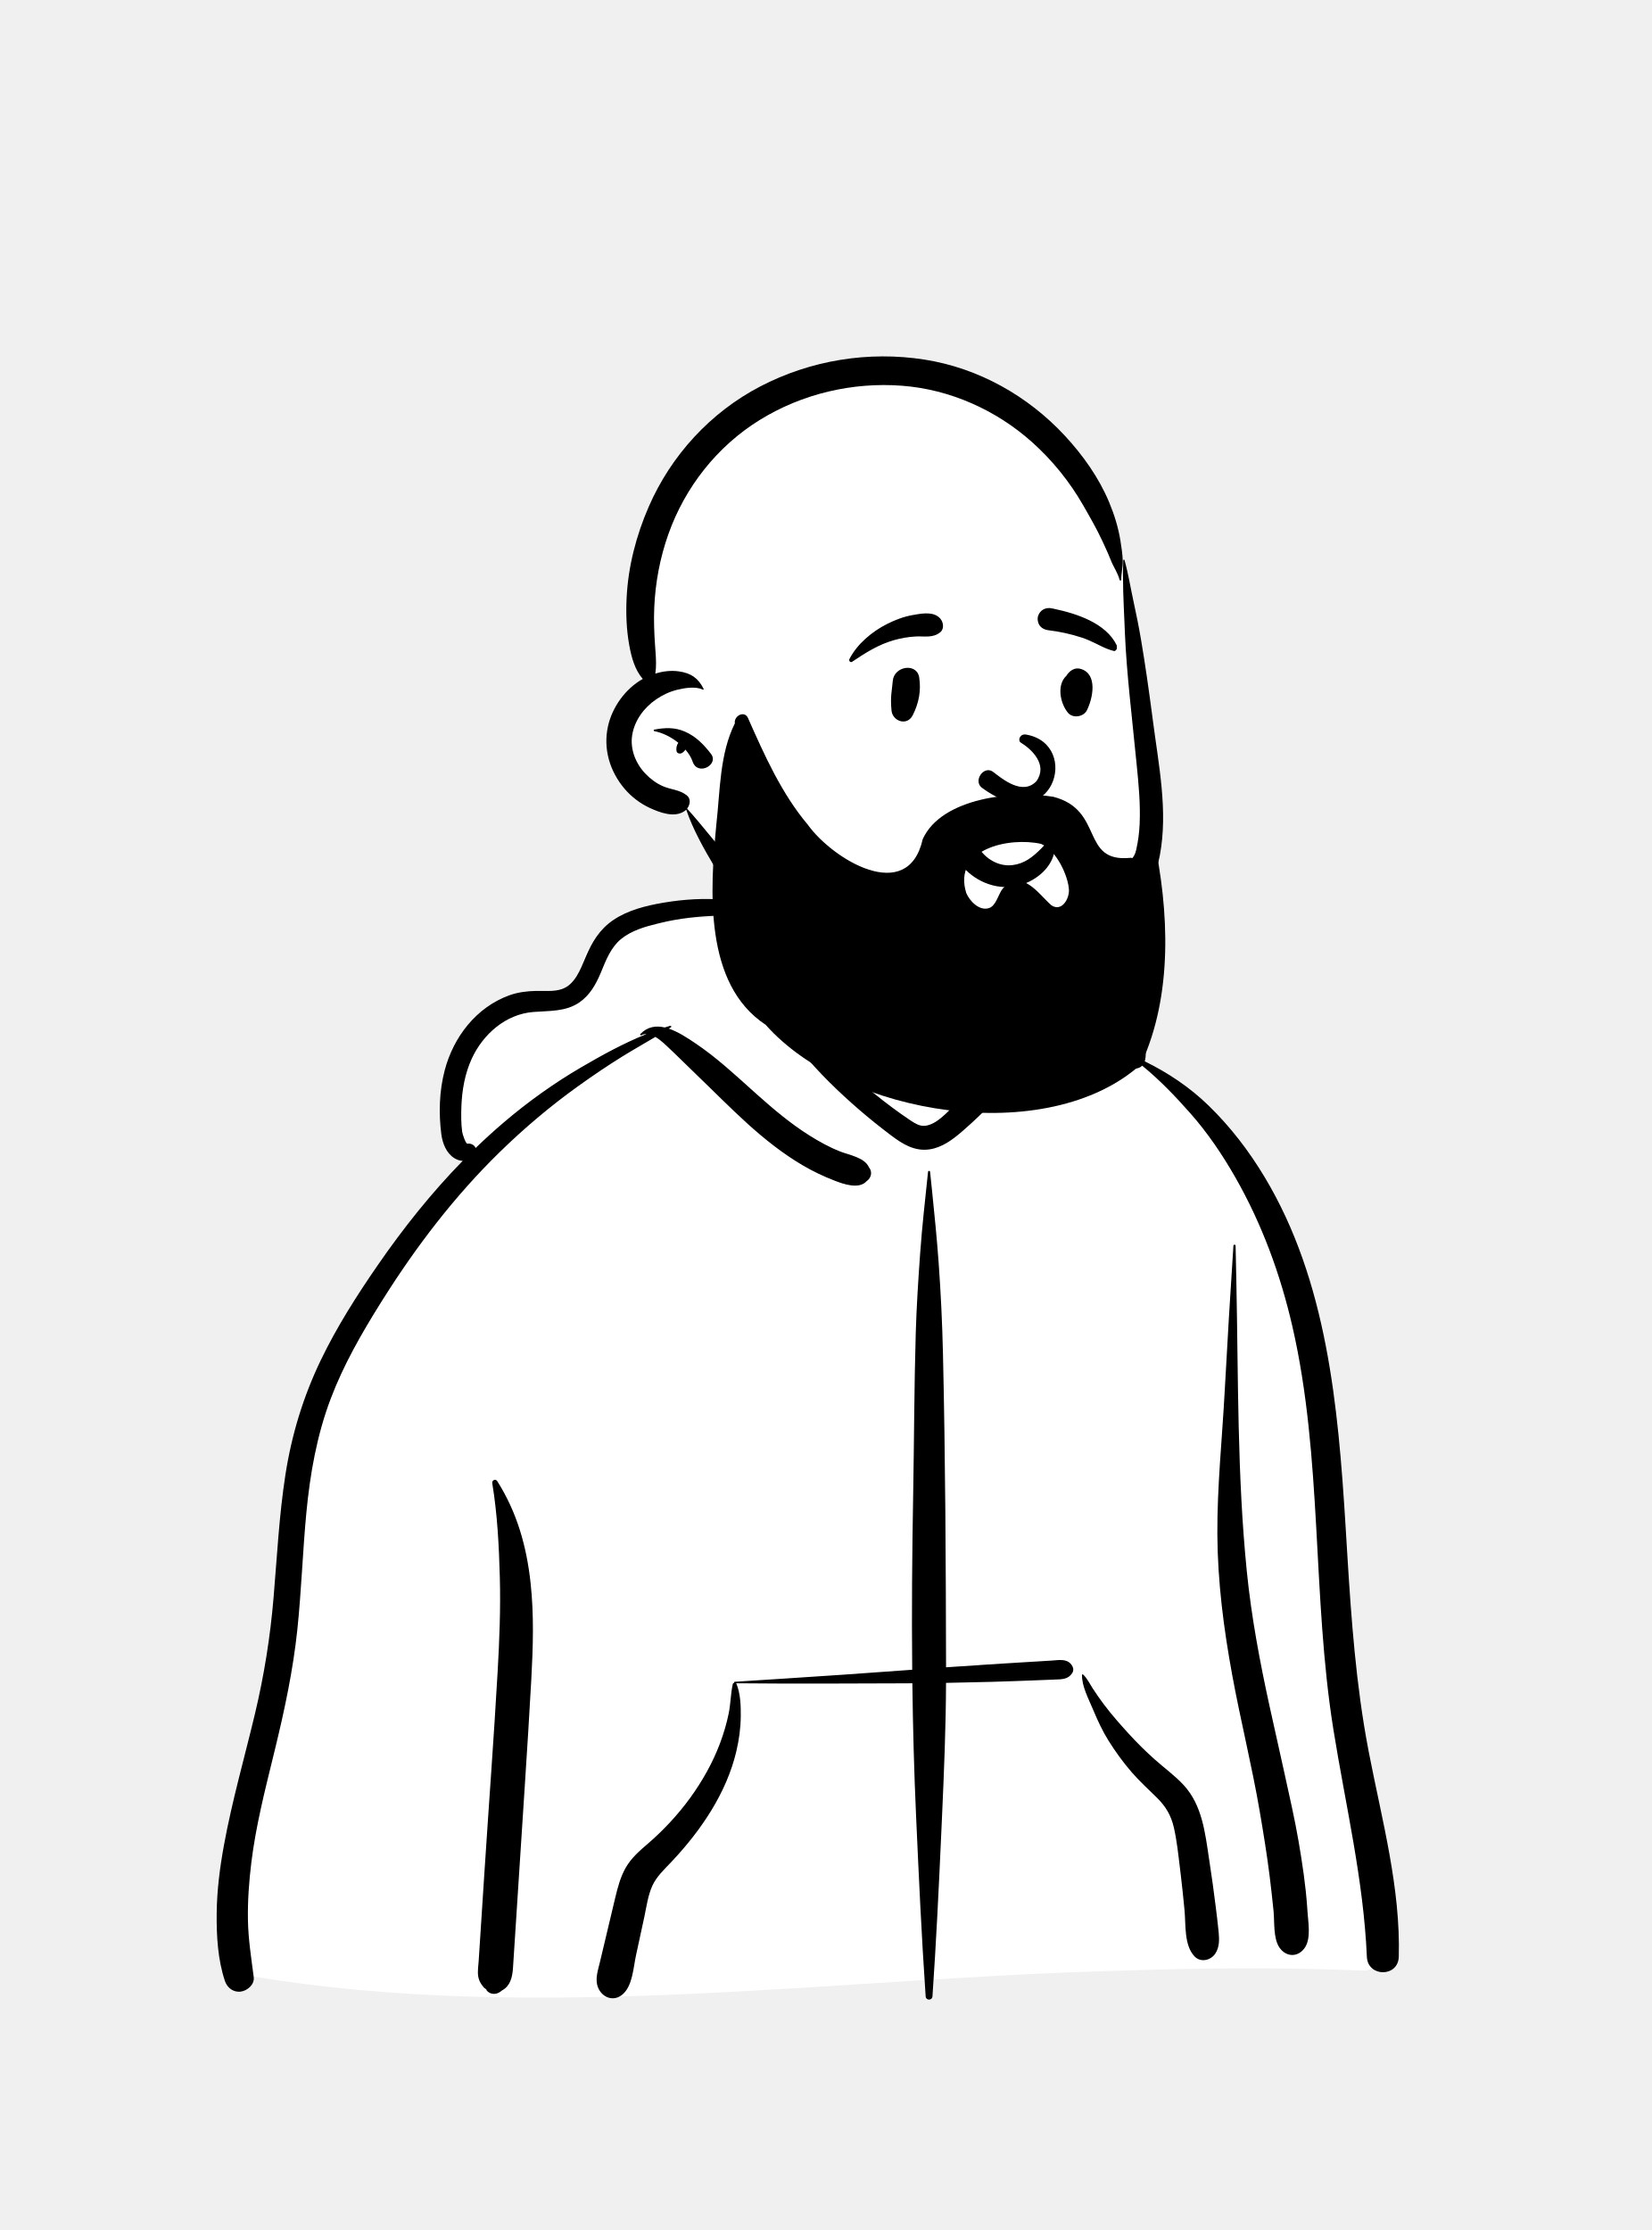
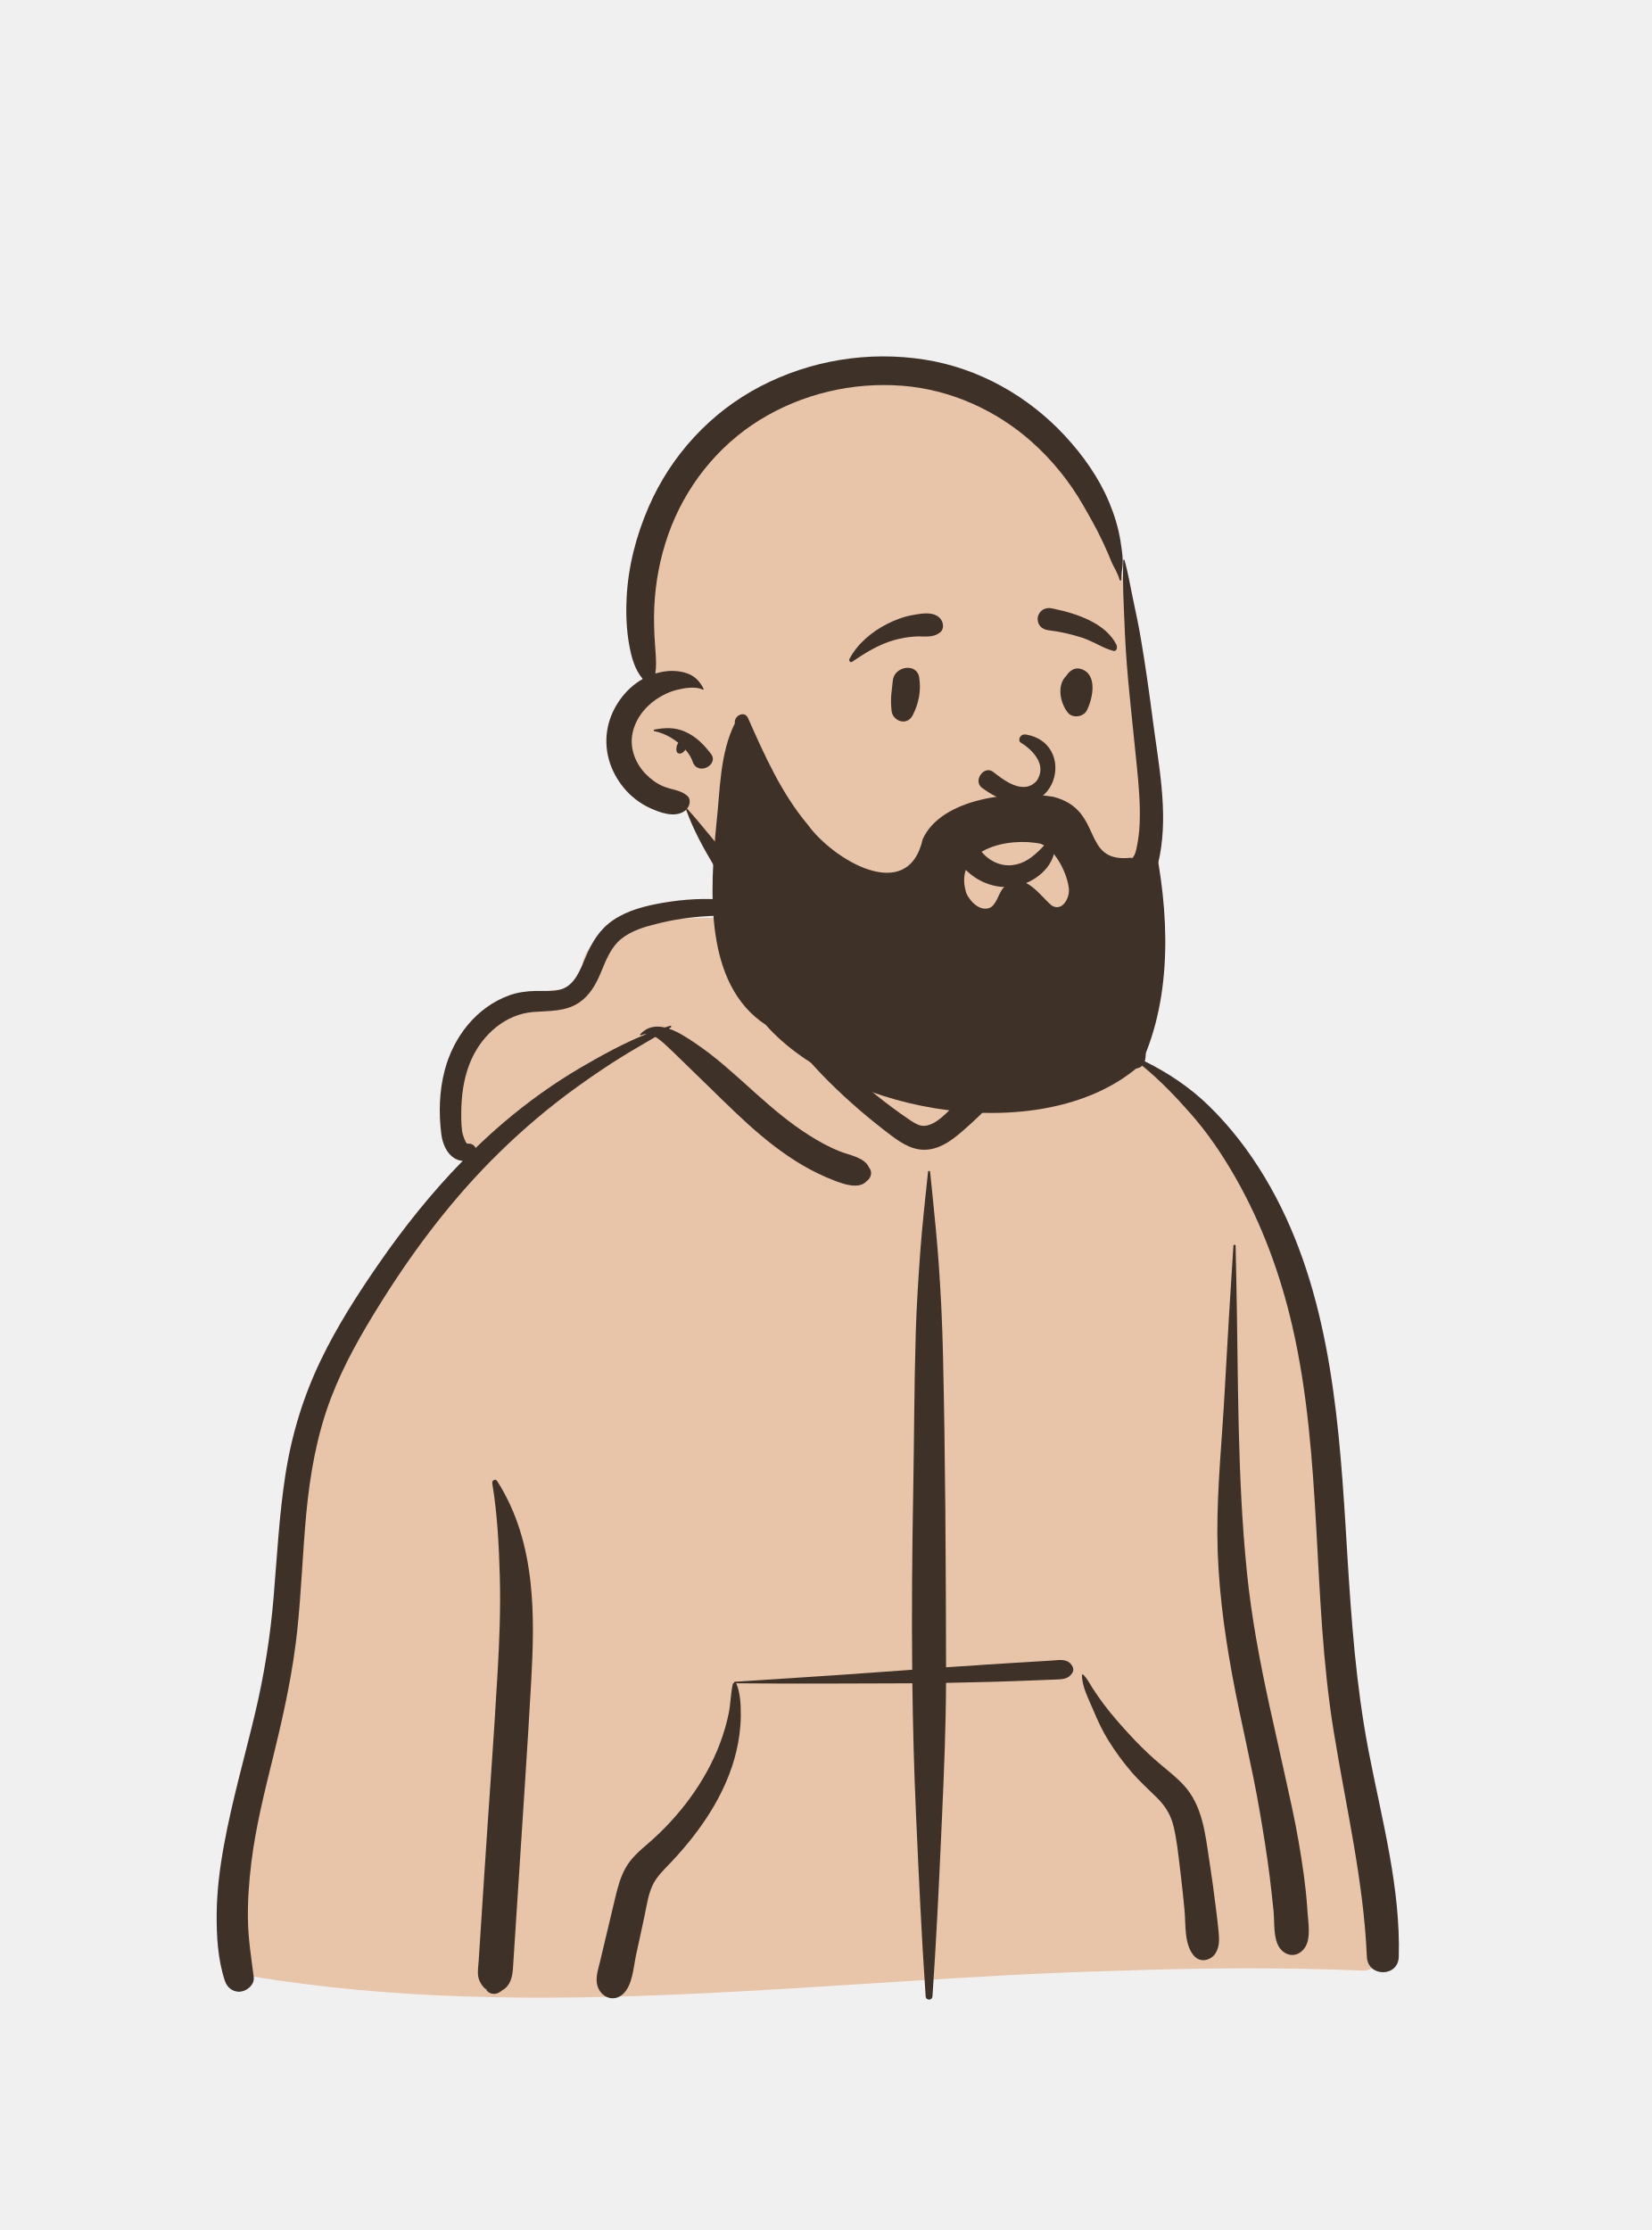
<svg xmlns="http://www.w3.org/2000/svg" width="240px" height="324px" viewBox="0 0 240 324" version="1.1">
  <g id="Introduction" stroke="none" stroke-width="1" fill="none" fill-rule="evenodd">
    <g id="variations" transform="translate(-1806, -434)">
      <g id="images" transform="translate(126, 110)">
        <g id="a-person/bust" transform="translate(1680, 324)">
          <g id="body/Hoodie" transform="translate(31.05634, 135.0528)" fill-rule="evenodd">
-             <path d="M167.059,151.26 C171.142,151.063 169.5,143.919 169.207,141.295 C165.975,131.711 166.735,121.255 165.463,111.21 C164.671,101.833 163.653,92.485 162.797,83.115 C161.116,64.095 149.043,25.375 135.265,19.147 C133.529,11.529 126.361,4.418 117.291,4.418 C111.105,-2.908 103.66,-8.063 94.11,-7.022 C90.163,-6.842 86.336,-2.655 82.554,-1.847 C80.437,-1.554 61.647,-2.306 57.883,-0.07 C55.261,1.277 52.894,3.765 53.665,6.934 C54.895,10.772 51.073,6.619 43.099,10.716 C26.839,20.485 36.555,33.554 36.986,33.959 C26.839,48.082 17.97,59.54 13.867,76.803 C11.207,89.619 11.507,102.849 9.278,115.731 C8.492,120.197 7.285,124.511 5.979,128.849 C4.563,134.526 3.875,148.674 3.095,148.8 C1.674,149.154 3.916,152.073 5.422,152.075 C47.174,159.003 89.583,152.362 131.559,151.277 C143.388,150.866 155.231,150.771 167.059,151.26 Z" id="🎨-Background" fill="#FFFFFF" />
-             <path d="M103.779,35.206 C103.798,35.015 104.056,35.015 104.076,35.206 L104.371,38.053 C104.729,41.529 105.075,44.999 105.325,48.492 C105.637,52.848 105.846,57.203 105.946,61.568 C106.297,76.772 106.367,91.984 106.396,107.192 C108.452,107.049 110.508,106.912 112.565,106.779 C113.961,106.689 115.357,106.603 116.752,106.517 L120.312,106.302 L120.312,106.302 L121.777,106.212 C122.767,106.15 123.892,105.901 124.585,106.778 C124.862,107.13 125.001,107.586 124.742,108.003 C124.146,108.965 123.231,108.931 122.196,108.973 C121.219,109.013 120.242,109.051 119.265,109.089 C117.171,109.17 115.078,109.247 112.984,109.306 C110.787,109.367 108.59,109.418 106.393,109.455 C106.371,115.875 106.105,122.287 105.818,128.7 L105.688,131.586 C105.337,139.39 104.959,147.201 104.422,154.995 C104.378,155.633 103.476,155.632 103.432,154.995 C102.827,146.218 102.429,137.422 102.033,128.633 C101.746,122.261 101.579,115.887 101.5,109.512 C101.209,109.514 100.919,109.518 100.629,109.519 C92.384,109.555 84.141,109.591 75.895,109.513 C75.909,109.53 75.923,109.546 75.932,109.567 C76.528,110.976 76.585,112.775 76.571,114.287 C76.554,116.021 76.321,117.734 75.921,119.421 C74.491,125.463 70.801,130.875 66.598,135.349 L66.461,135.495 C65.47,136.542 64.332,137.595 63.724,138.93 C63.102,140.293 62.886,141.887 62.579,143.351 L62.544,143.519 L61.344,149.062 C60.963,150.823 60.855,153.39 59.462,154.661 C58.162,155.846 56.44,155.227 55.828,153.701 C55.351,152.51 55.827,151.202 56.109,150.012 L58.326,140.691 C58.69,139.171 59.088,137.641 59.874,136.276 C60.679,134.877 61.859,133.863 63.064,132.826 C65.345,130.862 67.438,128.613 69.209,126.178 C70.979,123.744 72.492,121.061 73.552,118.24 C74.083,116.828 74.519,115.361 74.819,113.882 C75.104,112.478 75.102,111.025 75.407,109.636 C75.428,109.54 75.509,109.474 75.602,109.445 C75.58,109.383 75.613,109.3 75.7,109.294 L82.443,108.861 C88.437,108.474 94.431,108.077 100.419,107.624 L101.478,107.547 L101.478,107.547 C101.395,99.041 101.465,90.534 101.619,82.025 C101.759,74.222 101.762,66.417 101.994,58.615 C102.11,54.743 102.358,50.88 102.635,47.016 C102.918,43.064 103.371,39.146 103.779,35.206 Z M40.464,80.449 C40.392,80.015 40.937,79.747 41.188,80.143 C44.059,84.671 45.444,89.589 46.027,94.887 C46.543,99.563 46.391,104.307 46.134,108.995 C45.86,113.996 45.541,118.995 45.218,123.993 L44.721,131.657 L44.721,131.657 L43.476,150.871 C43.387,152.245 43.075,153.495 41.892,154.134 C41.742,154.259 41.586,154.371 41.404,154.468 C40.765,154.81 39.918,154.637 39.548,153.981 L39.696,154.079 C39.825,154.16 39.68,154.046 39.261,153.739 L38.906,153.278 L38.906,153.278 C38.647,152.89 38.482,152.508 38.416,152.046 C38.313,151.329 38.447,150.541 38.493,149.82 L39.31,137.221 L39.31,137.221 C39.945,127.427 40.686,117.635 41.245,107.835 C41.505,103.268 41.687,98.696 41.564,94.121 C41.441,89.571 41.209,84.944 40.464,80.449 Z M65.303,-3.892 L65.462,-3.919 C71.166,-4.866 77.367,-4.689 82.579,-1.939 C82.622,-1.916 82.603,-1.844 82.554,-1.847 L80.877,-1.914 C75.566,-2.122 70.271,-2.245 65.049,-0.996 L64.514,-0.868 C62.634,-0.409 60.67,0.153 59.159,1.396 C57.715,2.583 56.996,4.416 56.305,6.102 L56.213,6.325 C55.511,7.991 54.624,9.571 53.086,10.613 C51.095,11.962 48.7,11.796 46.417,11.98 C42.397,12.303 39.111,15.217 37.475,18.784 C36.485,20.943 36.063,23.365 35.979,25.726 C35.936,26.929 35.93,28.178 36.09,29.372 C36.141,29.754 36.613,31.145 36.854,31.112 C37.389,31.038 37.878,31.317 38.044,31.744 C39.365,30.468 40.724,29.228 42.127,28.033 C45.623,25.054 49.389,22.355 53.355,20.035 C56.381,18.264 59.574,16.51 62.88,15.184 C62.618,15.178 62.36,15.23 62.11,15.36 C62.001,15.418 61.892,15.28 61.978,15.189 C63.02,14.093 64.267,13.937 65.524,14.23 C65.793,14.144 66.061,14.062 66.331,13.983 C66.465,13.944 66.532,14.129 66.422,14.2 L66.113,14.398 L66.113,14.398 C67.485,14.858 68.832,15.761 69.898,16.474 C72.961,18.522 75.657,21.025 78.39,23.482 L78.887,23.927 C81.293,26.076 83.759,28.164 86.493,29.888 C87.923,30.79 89.426,31.625 91.002,32.246 C92.354,32.778 94.555,33.114 95.189,34.543 C95.751,35.227 95.516,36.1 94.857,36.56 C93.745,37.784 91.522,36.994 90.197,36.484 C88.6,35.869 87.053,35.13 85.577,34.264 C82.713,32.582 80.072,30.49 77.611,28.265 C75.041,25.941 72.618,23.472 70.118,21.075 C69.035,20.037 67.978,18.974 66.893,17.937 L66.348,17.421 C65.795,16.901 65.006,16.092 64.163,15.602 C62.574,16.55 60.961,17.459 59.387,18.431 C57.19,19.788 55.057,21.243 52.957,22.747 C48.915,25.64 45.084,28.881 41.528,32.355 C35.006,38.725 29.449,46 24.595,53.703 L24.226,54.29 C21.467,58.699 18.859,63.25 17.009,68.122 C14.974,73.483 13.984,79.12 13.447,84.81 C12.913,90.46 12.733,96.139 12.137,101.783 C11.525,107.572 10.32,113.233 8.949,118.884 L8.622,120.224 C7.382,125.284 6.102,130.345 5.464,135.525 C5.124,138.292 4.919,141.097 4.966,143.886 C5.012,146.692 5.453,149.436 5.808,152.212 C5.945,153.275 4.898,154.163 3.962,154.304 C2.886,154.466 1.961,153.778 1.626,152.778 C0.583,149.659 0.393,146.211 0.426,142.938 C0.459,139.614 0.883,136.313 1.48,133.046 C2.653,126.622 4.464,120.33 5.979,113.982 C7.314,108.387 8.21,102.783 8.692,97.051 C9.194,91.105 9.494,85.138 10.409,79.235 C11.311,73.406 13.01,67.839 15.572,62.525 C17.904,57.686 20.811,53.132 23.86,48.718 C27.561,43.357 31.627,38.256 36.171,33.609 C35.763,33.591 35.344,33.459 34.959,33.219 C33.781,32.484 33.233,31.047 33.064,29.734 C32.669,26.664 32.765,23.458 33.554,20.457 C34.827,15.614 38.132,11.311 42.921,9.566 C44.154,9.117 45.465,8.953 46.771,8.92 C48.011,8.889 49.365,9.051 50.561,8.658 C52.465,8.032 53.281,5.789 53.996,4.088 L54.029,4.01 C54.946,1.843 56.046,-0.014 58.031,-1.367 C60.15,-2.811 62.804,-3.468 65.303,-3.892 L65.303,-3.892 Z M119.493,4.678 C121.207,4.083 123.349,4.623 125.025,5.142 C126.892,5.722 128.618,6.788 130.097,8.055 C131.658,9.39 132.948,11.04 133.859,12.882 L133.946,13.06 C134.778,14.769 135.726,17.115 135.306,18.993 C135.294,19.046 135.281,19.098 135.265,19.147 C138.665,20.822 141.806,22.919 144.54,25.578 C147.724,28.673 150.421,32.195 152.702,36 C161.764,51.113 163.359,69.264 164.43,86.5 L164.697,90.87 C165.278,100.306 165.958,109.72 167.724,119.027 L167.853,119.699 C169.742,129.442 172.445,139.261 172.171,149.256 C172.089,152.251 167.665,152.231 167.536,149.256 C167.054,138.06 164.442,127.251 162.673,116.23 C159.562,96.84 161.121,76.851 156.712,57.655 C154.981,50.122 152.301,42.815 148.473,36.091 C146.583,32.77 144.42,29.56 141.886,26.694 C139.706,24.228 137.44,21.855 134.892,19.782 C134.078,20.598 132.451,20.182 132.026,18.993 C131.734,18.176 131.819,17.22 131.632,16.364 C131.458,15.57 131.218,14.782 130.899,14.034 C130.262,12.543 129.327,11.111 128.249,9.904 C127.083,8.6 125.743,7.516 124.244,6.621 C122.735,5.72 121.084,5.451 119.493,4.792 C119.439,4.77 119.434,4.698 119.493,4.678 Z M126.151,108.302 C126.154,108.223 126.246,108.186 126.303,108.239 C126.904,108.792 127.267,109.586 127.71,110.266 C128.22,111.051 128.755,111.819 129.317,112.568 C130.442,114.067 131.695,115.481 132.957,116.866 C134.131,118.154 135.383,119.387 136.681,120.55 C138.088,121.811 139.664,122.935 140.942,124.33 C143.609,127.242 144.039,131.238 144.602,134.99 L144.664,135.396 C145.007,137.623 145.314,139.855 145.591,142.091 C145.726,143.179 145.86,144.267 145.97,145.358 L146.004,145.703 C146.102,146.771 146.128,147.854 145.515,148.786 C144.859,149.784 143.368,150.134 142.481,149.177 C140.958,147.533 141.244,144.614 141.045,142.499 C140.882,140.751 140.696,139.004 140.488,137.261 L140.382,136.389 C140.137,134.405 139.938,132.382 139.485,130.433 C139.085,128.716 138.323,127.42 137.072,126.177 C135.813,124.924 134.504,123.755 133.341,122.406 C132.108,120.975 130.996,119.441 129.994,117.84 C129.136,116.47 128.449,114.98 127.82,113.491 L127.715,113.243 C127.107,111.791 126.104,109.901 126.151,108.302 Z M148.147,45.944 C148.16,45.742 148.459,45.739 148.464,45.944 C148.501,47.686 148.538,49.427 148.574,51.169 C148.865,65.203 148.685,79.27 150.093,93.256 C150.757,99.851 151.979,106.348 153.393,112.818 C154.117,116.129 154.877,119.432 155.598,122.743 C156.301,125.97 157.055,129.213 157.613,132.47 C158.161,135.671 158.652,138.897 158.872,142.14 L158.899,142.563 C158.994,144.133 159.447,146.443 158.582,147.835 C157.646,149.343 155.852,149.371 154.848,147.931 C153.906,146.579 154.14,144.175 153.974,142.563 C153.805,140.92 153.626,139.276 153.422,137.637 C153.026,134.439 152.503,131.25 151.96,128.074 C150.828,121.462 149.187,114.932 147.975,108.33 C146.733,101.565 145.851,94.751 145.813,87.863 C145.776,80.917 146.511,73.984 146.882,67.053 C147.259,60.013 147.688,52.979 148.147,45.944 Z M81.876,2.293 C82.253,1.024 83.582,0.231 84.879,0.588 C86.067,0.914 87.048,2.357 86.584,3.592 C86.077,4.939 85.191,6.088 84.444,7.312 C83.754,8.443 82.747,9.334 82.044,10.445 L82.819,11.281 C83.206,11.697 83.595,12.112 83.988,12.519 L85.339,13.919 C86.391,15.007 87.45,16.089 88.538,17.139 C91.74,20.228 94.991,23.215 98.576,25.861 C99.393,26.463 100.215,27.061 101.061,27.622 L101.376,27.831 C101.956,28.211 102.603,28.584 103.304,28.52 C105.007,28.363 106.545,26.554 107.715,25.428 L107.776,25.37 C110.676,22.61 113.361,19.592 115.708,16.347 C116.23,15.626 116.734,14.893 117.226,14.151 C116.091,12.825 116.362,10.236 116.299,8.628 C116.255,7.497 116.252,6.366 116.246,5.234 L116.243,5.006 C116.229,4.273 116.196,3.571 116.671,2.968 C116.699,2.933 116.756,2.934 116.791,2.953 C117.442,3.294 117.643,3.865 117.92,4.506 L117.949,4.572 C118.287,5.342 118.611,6.118 118.938,6.891 C119.281,7.701 119.596,8.523 119.914,9.343 C120.063,9.724 120.204,10.107 120.343,10.491 C120.427,10.737 120.514,10.982 120.604,11.226 L120.625,11.245 C120.743,11.345 120.843,11.451 120.93,11.561 C121.293,11.742 121.582,12.074 121.717,12.56 C122.012,13.619 121.402,14.483 120.858,15.323 C118.648,18.739 116.129,21.993 113.329,24.946 C111.938,26.413 110.475,27.813 108.951,29.142 L108.685,29.373 C107.317,30.549 105.831,31.663 104.004,31.939 C101.865,32.261 100.125,31.197 98.488,29.971 L98.324,29.848 C96.772,28.673 95.252,27.456 93.778,26.184 C90.774,23.589 87.916,20.803 85.38,17.747 C82.913,14.774 80.474,11.45 78.953,7.873 C78.861,7.655 79.105,7.427 79.296,7.609 C80.038,8.316 80.753,9.062 81.459,9.817 C81.479,8.706 81.274,7.584 81.388,6.465 C81.527,5.105 81.487,3.603 81.876,2.293 Z" id="🖍-Ink" fill="#000000" />
+             <path d="M167.059,151.26 C171.142,151.063 169.5,143.919 169.207,141.295 C165.975,131.711 166.735,121.255 165.463,111.21 C164.671,101.833 163.653,92.485 162.797,83.115 C161.116,64.095 149.043,25.375 135.265,19.147 C133.529,11.529 126.361,4.418 117.291,4.418 C111.105,-2.908 103.66,-8.063 94.11,-7.022 C90.163,-6.842 86.336,-2.655 82.554,-1.847 C80.437,-1.554 61.647,-2.306 57.883,-0.07 C55.261,1.277 52.894,3.765 53.665,6.934 C54.895,10.772 51.073,6.619 43.099,10.716 C26.839,20.485 36.555,33.554 36.986,33.959 C26.839,48.082 17.97,59.54 13.867,76.803 C11.207,89.619 11.507,102.849 9.278,115.731 C8.492,120.197 7.285,124.511 5.979,128.849 C4.563,134.526 3.875,148.674 3.095,148.8 C1.674,149.154 3.916,152.073 5.422,152.075 C47.174,159.003 89.583,152.362 131.559,151.277 C143.388,150.866 155.231,150.771 167.059,151.26 Z" id="🎨-Background" fill="#e8c4a8" />
+             <path d="M103.779,35.206 C103.798,35.015 104.056,35.015 104.076,35.206 L104.371,38.053 C104.729,41.529 105.075,44.999 105.325,48.492 C105.637,52.848 105.846,57.203 105.946,61.568 C106.297,76.772 106.367,91.984 106.396,107.192 C108.452,107.049 110.508,106.912 112.565,106.779 C113.961,106.689 115.357,106.603 116.752,106.517 L120.312,106.302 L120.312,106.302 L121.777,106.212 C122.767,106.15 123.892,105.901 124.585,106.778 C124.862,107.13 125.001,107.586 124.742,108.003 C124.146,108.965 123.231,108.931 122.196,108.973 C121.219,109.013 120.242,109.051 119.265,109.089 C117.171,109.17 115.078,109.247 112.984,109.306 C110.787,109.367 108.59,109.418 106.393,109.455 C106.371,115.875 106.105,122.287 105.818,128.7 L105.688,131.586 C105.337,139.39 104.959,147.201 104.422,154.995 C104.378,155.633 103.476,155.632 103.432,154.995 C102.827,146.218 102.429,137.422 102.033,128.633 C101.746,122.261 101.579,115.887 101.5,109.512 C101.209,109.514 100.919,109.518 100.629,109.519 C92.384,109.555 84.141,109.591 75.895,109.513 C75.909,109.53 75.923,109.546 75.932,109.567 C76.528,110.976 76.585,112.775 76.571,114.287 C76.554,116.021 76.321,117.734 75.921,119.421 C74.491,125.463 70.801,130.875 66.598,135.349 L66.461,135.495 C65.47,136.542 64.332,137.595 63.724,138.93 C63.102,140.293 62.886,141.887 62.579,143.351 L62.544,143.519 L61.344,149.062 C60.963,150.823 60.855,153.39 59.462,154.661 C58.162,155.846 56.44,155.227 55.828,153.701 C55.351,152.51 55.827,151.202 56.109,150.012 L58.326,140.691 C58.69,139.171 59.088,137.641 59.874,136.276 C60.679,134.877 61.859,133.863 63.064,132.826 C65.345,130.862 67.438,128.613 69.209,126.178 C70.979,123.744 72.492,121.061 73.552,118.24 C74.083,116.828 74.519,115.361 74.819,113.882 C75.104,112.478 75.102,111.025 75.407,109.636 C75.428,109.54 75.509,109.474 75.602,109.445 C75.58,109.383 75.613,109.3 75.7,109.294 L82.443,108.861 C88.437,108.474 94.431,108.077 100.419,107.624 L101.478,107.547 L101.478,107.547 C101.395,99.041 101.465,90.534 101.619,82.025 C101.759,74.222 101.762,66.417 101.994,58.615 C102.11,54.743 102.358,50.88 102.635,47.016 C102.918,43.064 103.371,39.146 103.779,35.206 Z M40.464,80.449 C40.392,80.015 40.937,79.747 41.188,80.143 C44.059,84.671 45.444,89.589 46.027,94.887 C46.543,99.563 46.391,104.307 46.134,108.995 C45.86,113.996 45.541,118.995 45.218,123.993 L44.721,131.657 L44.721,131.657 L43.476,150.871 C43.387,152.245 43.075,153.495 41.892,154.134 C41.742,154.259 41.586,154.371 41.404,154.468 C40.765,154.81 39.918,154.637 39.548,153.981 L39.696,154.079 C39.825,154.16 39.68,154.046 39.261,153.739 L38.906,153.278 L38.906,153.278 C38.647,152.89 38.482,152.508 38.416,152.046 C38.313,151.329 38.447,150.541 38.493,149.82 L39.31,137.221 L39.31,137.221 C39.945,127.427 40.686,117.635 41.245,107.835 C41.505,103.268 41.687,98.696 41.564,94.121 C41.441,89.571 41.209,84.944 40.464,80.449 Z M65.303,-3.892 L65.462,-3.919 C71.166,-4.866 77.367,-4.689 82.579,-1.939 C82.622,-1.916 82.603,-1.844 82.554,-1.847 L80.877,-1.914 C75.566,-2.122 70.271,-2.245 65.049,-0.996 L64.514,-0.868 C62.634,-0.409 60.67,0.153 59.159,1.396 C57.715,2.583 56.996,4.416 56.305,6.102 L56.213,6.325 C55.511,7.991 54.624,9.571 53.086,10.613 C51.095,11.962 48.7,11.796 46.417,11.98 C42.397,12.303 39.111,15.217 37.475,18.784 C36.485,20.943 36.063,23.365 35.979,25.726 C35.936,26.929 35.93,28.178 36.09,29.372 C36.141,29.754 36.613,31.145 36.854,31.112 C37.389,31.038 37.878,31.317 38.044,31.744 C39.365,30.468 40.724,29.228 42.127,28.033 C45.623,25.054 49.389,22.355 53.355,20.035 C56.381,18.264 59.574,16.51 62.88,15.184 C62.618,15.178 62.36,15.23 62.11,15.36 C62.001,15.418 61.892,15.28 61.978,15.189 C63.02,14.093 64.267,13.937 65.524,14.23 C65.793,14.144 66.061,14.062 66.331,13.983 C66.465,13.944 66.532,14.129 66.422,14.2 L66.113,14.398 L66.113,14.398 C67.485,14.858 68.832,15.761 69.898,16.474 C72.961,18.522 75.657,21.025 78.39,23.482 L78.887,23.927 C81.293,26.076 83.759,28.164 86.493,29.888 C87.923,30.79 89.426,31.625 91.002,32.246 C92.354,32.778 94.555,33.114 95.189,34.543 C95.751,35.227 95.516,36.1 94.857,36.56 C93.745,37.784 91.522,36.994 90.197,36.484 C88.6,35.869 87.053,35.13 85.577,34.264 C82.713,32.582 80.072,30.49 77.611,28.265 C75.041,25.941 72.618,23.472 70.118,21.075 C69.035,20.037 67.978,18.974 66.893,17.937 L66.348,17.421 C65.795,16.901 65.006,16.092 64.163,15.602 C62.574,16.55 60.961,17.459 59.387,18.431 C57.19,19.788 55.057,21.243 52.957,22.747 C48.915,25.64 45.084,28.881 41.528,32.355 C35.006,38.725 29.449,46 24.595,53.703 L24.226,54.29 C21.467,58.699 18.859,63.25 17.009,68.122 C14.974,73.483 13.984,79.12 13.447,84.81 C12.913,90.46 12.733,96.139 12.137,101.783 C11.525,107.572 10.32,113.233 8.949,118.884 L8.622,120.224 C7.382,125.284 6.102,130.345 5.464,135.525 C5.124,138.292 4.919,141.097 4.966,143.886 C5.012,146.692 5.453,149.436 5.808,152.212 C5.945,153.275 4.898,154.163 3.962,154.304 C2.886,154.466 1.961,153.778 1.626,152.778 C0.583,149.659 0.393,146.211 0.426,142.938 C0.459,139.614 0.883,136.313 1.48,133.046 C2.653,126.622 4.464,120.33 5.979,113.982 C7.314,108.387 8.21,102.783 8.692,97.051 C9.194,91.105 9.494,85.138 10.409,79.235 C11.311,73.406 13.01,67.839 15.572,62.525 C17.904,57.686 20.811,53.132 23.86,48.718 C27.561,43.357 31.627,38.256 36.171,33.609 C35.763,33.591 35.344,33.459 34.959,33.219 C33.781,32.484 33.233,31.047 33.064,29.734 C32.669,26.664 32.765,23.458 33.554,20.457 C34.827,15.614 38.132,11.311 42.921,9.566 C44.154,9.117 45.465,8.953 46.771,8.92 C48.011,8.889 49.365,9.051 50.561,8.658 C52.465,8.032 53.281,5.789 53.996,4.088 L54.029,4.01 C54.946,1.843 56.046,-0.014 58.031,-1.367 C60.15,-2.811 62.804,-3.468 65.303,-3.892 L65.303,-3.892 Z M119.493,4.678 C121.207,4.083 123.349,4.623 125.025,5.142 C126.892,5.722 128.618,6.788 130.097,8.055 C131.658,9.39 132.948,11.04 133.859,12.882 L133.946,13.06 C134.778,14.769 135.726,17.115 135.306,18.993 C135.294,19.046 135.281,19.098 135.265,19.147 C138.665,20.822 141.806,22.919 144.54,25.578 C147.724,28.673 150.421,32.195 152.702,36 C161.764,51.113 163.359,69.264 164.43,86.5 L164.697,90.87 C165.278,100.306 165.958,109.72 167.724,119.027 L167.853,119.699 C169.742,129.442 172.445,139.261 172.171,149.256 C172.089,152.251 167.665,152.231 167.536,149.256 C167.054,138.06 164.442,127.251 162.673,116.23 C159.562,96.84 161.121,76.851 156.712,57.655 C154.981,50.122 152.301,42.815 148.473,36.091 C146.583,32.77 144.42,29.56 141.886,26.694 C139.706,24.228 137.44,21.855 134.892,19.782 C134.078,20.598 132.451,20.182 132.026,18.993 C131.734,18.176 131.819,17.22 131.632,16.364 C131.458,15.57 131.218,14.782 130.899,14.034 C130.262,12.543 129.327,11.111 128.249,9.904 C127.083,8.6 125.743,7.516 124.244,6.621 C122.735,5.72 121.084,5.451 119.493,4.792 C119.439,4.77 119.434,4.698 119.493,4.678 Z M126.151,108.302 C126.154,108.223 126.246,108.186 126.303,108.239 C126.904,108.792 127.267,109.586 127.71,110.266 C128.22,111.051 128.755,111.819 129.317,112.568 C130.442,114.067 131.695,115.481 132.957,116.866 C134.131,118.154 135.383,119.387 136.681,120.55 C138.088,121.811 139.664,122.935 140.942,124.33 C143.609,127.242 144.039,131.238 144.602,134.99 L144.664,135.396 C145.007,137.623 145.314,139.855 145.591,142.091 C145.726,143.179 145.86,144.267 145.97,145.358 L146.004,145.703 C146.102,146.771 146.128,147.854 145.515,148.786 C144.859,149.784 143.368,150.134 142.481,149.177 C140.958,147.533 141.244,144.614 141.045,142.499 C140.882,140.751 140.696,139.004 140.488,137.261 L140.382,136.389 C140.137,134.405 139.938,132.382 139.485,130.433 C139.085,128.716 138.323,127.42 137.072,126.177 C135.813,124.924 134.504,123.755 133.341,122.406 C132.108,120.975 130.996,119.441 129.994,117.84 C129.136,116.47 128.449,114.98 127.82,113.491 L127.715,113.243 C127.107,111.791 126.104,109.901 126.151,108.302 Z M148.147,45.944 C148.16,45.742 148.459,45.739 148.464,45.944 C148.501,47.686 148.538,49.427 148.574,51.169 C148.865,65.203 148.685,79.27 150.093,93.256 C150.757,99.851 151.979,106.348 153.393,112.818 C154.117,116.129 154.877,119.432 155.598,122.743 C156.301,125.97 157.055,129.213 157.613,132.47 C158.161,135.671 158.652,138.897 158.872,142.14 L158.899,142.563 C158.994,144.133 159.447,146.443 158.582,147.835 C157.646,149.343 155.852,149.371 154.848,147.931 C153.906,146.579 154.14,144.175 153.974,142.563 C153.805,140.92 153.626,139.276 153.422,137.637 C153.026,134.439 152.503,131.25 151.96,128.074 C150.828,121.462 149.187,114.932 147.975,108.33 C146.733,101.565 145.851,94.751 145.813,87.863 C145.776,80.917 146.511,73.984 146.882,67.053 C147.259,60.013 147.688,52.979 148.147,45.944 Z M81.876,2.293 C82.253,1.024 83.582,0.231 84.879,0.588 C86.067,0.914 87.048,2.357 86.584,3.592 C86.077,4.939 85.191,6.088 84.444,7.312 C83.754,8.443 82.747,9.334 82.044,10.445 L82.819,11.281 C83.206,11.697 83.595,12.112 83.988,12.519 L85.339,13.919 C86.391,15.007 87.45,16.089 88.538,17.139 C91.74,20.228 94.991,23.215 98.576,25.861 C99.393,26.463 100.215,27.061 101.061,27.622 L101.376,27.831 C101.956,28.211 102.603,28.584 103.304,28.52 C105.007,28.363 106.545,26.554 107.715,25.428 L107.776,25.37 C110.676,22.61 113.361,19.592 115.708,16.347 C116.23,15.626 116.734,14.893 117.226,14.151 C116.091,12.825 116.362,10.236 116.299,8.628 C116.255,7.497 116.252,6.366 116.246,5.234 L116.243,5.006 C116.229,4.273 116.196,3.571 116.671,2.968 C116.699,2.933 116.756,2.934 116.791,2.953 C117.442,3.294 117.643,3.865 117.92,4.506 L117.949,4.572 C118.287,5.342 118.611,6.118 118.938,6.891 C119.281,7.701 119.596,8.523 119.914,9.343 C120.063,9.724 120.204,10.107 120.343,10.491 C120.427,10.737 120.514,10.982 120.604,11.226 L120.625,11.245 C120.743,11.345 120.843,11.451 120.93,11.561 C121.293,11.742 121.582,12.074 121.717,12.56 C122.012,13.619 121.402,14.483 120.858,15.323 C118.648,18.739 116.129,21.993 113.329,24.946 C111.938,26.413 110.475,27.813 108.951,29.142 L108.685,29.373 C107.317,30.549 105.831,31.663 104.004,31.939 C101.865,32.261 100.125,31.197 98.488,29.971 L98.324,29.848 C96.772,28.673 95.252,27.456 93.778,26.184 C90.774,23.589 87.916,20.803 85.38,17.747 C82.913,14.774 80.474,11.45 78.953,7.873 C78.861,7.655 79.105,7.427 79.296,7.609 C80.038,8.316 80.753,9.062 81.459,9.817 C81.479,8.706 81.274,7.584 81.388,6.465 C81.527,5.105 81.487,3.603 81.876,2.293 Z" id="🖍-Ink" fill="#3e3128" />
          </g>
          <g id="head/No-Hair-1" transform="translate(78.59155, 38.04305)" fill-rule="evenodd">
-             <path d="M84.944,47.389 C83.031,39.325 78.851,31.821 72.158,25.756 C52.019,5.837 15.034,16.649 15.201,46.665 C14.479,50.171 14.186,53.776 14.425,57.352 C14.524,58.877 15.184,61.006 14.297,62.379 C12.297,64.947 11.134,66.841 11.815,70.257 C12.384,73.241 14.413,75.354 17.152,76.478 C18.795,76.949 20.353,77.976 20.962,79.542 C24.618,86.238 27.327,91.808 33.091,96.372 C34.578,97.547 49.833,104.594 54.859,104.594 C69.574,104.594 88.12,99.261 88.428,82.818 C88.481,79.207 87.848,75.553 87.45,71.97 C86.483,63.793 86.824,55.321 84.944,47.389 Z" id="🎨-Background" fill="#FFFFFF" />
-             <path d="M84.612,43.356 C84.617,43.256 84.76,43.234 84.788,43.332 C85.335,45.273 85.645,47.251 86.072,49.222 C86.484,51.121 86.873,53.026 87.197,54.942 C87.808,58.557 88.322,62.182 88.801,65.816 L88.92,66.725 C89.752,73.12 91.126,79.782 89.925,86.214 C88.899,91.703 85.462,96.126 81.032,99.369 C76.837,102.44 71.751,104.411 66.701,105.531 C61.282,106.734 54.857,107.093 50.448,103.117 C48.682,101.525 51.089,98.366 53.004,99.803 C57.501,103.175 63.222,102.181 68.296,100.839 L68.45,100.798 C72.903,99.611 77.387,97.813 80.922,94.778 C84.832,91.423 86.764,86.766 86.988,81.659 C87.113,78.79 86.846,75.924 86.557,73.072 L86.525,72.755 C86.194,69.493 85.847,66.232 85.526,62.969 C85.234,59.993 84.981,57 84.848,54.011 L84.786,52.504 C84.656,49.464 84.482,46.381 84.612,43.356 Z M31.871,18.101 C39.189,14.29 47.599,12.926 55.743,14.205 C63.572,15.434 70.757,19.476 76.128,25.271 C78.75,28.1 81.077,31.373 82.565,34.948 C83.304,36.725 83.882,38.578 84.19,40.481 C84.348,41.459 84.504,42.473 84.534,43.464 C84.561,44.383 84.292,45.244 84.324,46.178 C84.329,46.324 84.105,46.352 84.071,46.212 C83.817,45.171 83.204,44.384 82.819,43.395 C82.532,42.657 82.206,41.936 81.874,41.218 L81.589,40.602 C80.761,38.812 79.772,37.096 78.793,35.387 C76.822,31.943 74.293,28.813 71.332,26.172 C66.133,21.536 59.463,18.543 52.501,18.004 C45.276,17.444 37.947,19.167 31.776,22.984 C25.606,26.8 20.94,32.733 18.518,39.563 C17.296,43.01 16.621,46.602 16.464,50.253 C16.384,52.102 16.458,53.966 16.588,55.811 L16.652,56.69 C16.728,57.745 16.779,58.796 16.622,59.826 C17.735,59.479 18.901,59.335 20.072,59.507 C21.812,59.762 22.851,60.475 23.632,62.03 C23.673,62.112 23.591,62.193 23.51,62.152 C22.498,61.647 20.861,61.913 19.79,62.178 C18.675,62.454 17.67,62.933 16.723,63.581 C14.97,64.779 13.596,66.636 13.259,68.766 C12.933,70.824 13.777,72.907 15.196,74.382 C15.926,75.142 16.798,75.798 17.776,76.207 C18.961,76.704 20.135,76.689 21.184,77.509 C21.833,78.016 21.676,78.884 21.236,79.447 C23.45,81.875 25.413,84.531 27.626,86.969 C28.652,88.098 29.67,89.23 30.653,90.396 L31.019,90.835 C32.001,92.02 33.563,93.272 34.011,94.762 C34.29,95.689 33.298,96.902 32.294,96.48 C30.755,95.831 29.657,94.145 28.617,92.851 L28.549,92.767 C27.459,91.427 26.49,90.011 25.605,88.528 L25.314,88.04 C23.713,85.347 22.126,82.554 21.106,79.595 C21.038,79.664 20.967,79.727 20.892,79.781 C19.421,80.827 17.284,80.023 15.815,79.343 C14.429,78.702 13.158,77.738 12.167,76.575 C10.013,74.047 9.02,70.773 9.739,67.492 C10.349,64.712 12.274,62.008 14.799,60.603 C13.634,59.261 13.151,57.451 12.83,55.683 C12.42,53.425 12.338,51.111 12.45,48.821 C12.672,44.261 13.845,39.766 15.658,35.59 C18.903,28.118 24.639,21.868 31.871,18.101 Z M16.469,67.961 C18.005,67.673 19.437,67.604 20.918,68.254 C22.525,68.959 23.656,70.124 24.707,71.489 C25.903,73.042 22.838,74.738 22.065,72.677 L22.042,72.613 C21.835,72.003 21.464,71.413 20.995,70.87 C20.854,71.086 20.665,71.276 20.444,71.385 C20.176,71.517 19.766,71.426 19.702,71.083 C19.63,70.703 19.709,70.242 19.929,69.92 L19.959,69.876 L19.959,69.876 C18.893,69.019 17.611,68.392 16.469,68.19 C16.355,68.17 16.357,67.982 16.469,67.961 Z" id="🖍-Ink" fill="#000000" />
+             <path d="M84.944,47.389 C83.031,39.325 78.851,31.821 72.158,25.756 C52.019,5.837 15.034,16.649 15.201,46.665 C14.479,50.171 14.186,53.776 14.425,57.352 C14.524,58.877 15.184,61.006 14.297,62.379 C12.297,64.947 11.134,66.841 11.815,70.257 C12.384,73.241 14.413,75.354 17.152,76.478 C18.795,76.949 20.353,77.976 20.962,79.542 C24.618,86.238 27.327,91.808 33.091,96.372 C34.578,97.547 49.833,104.594 54.859,104.594 C69.574,104.594 88.12,99.261 88.428,82.818 C88.481,79.207 87.848,75.553 87.45,71.97 C86.483,63.793 86.824,55.321 84.944,47.389 Z" id="🎨-Background" fill="#e8c4a8" />
+             <path d="M84.612,43.356 C84.617,43.256 84.76,43.234 84.788,43.332 C85.335,45.273 85.645,47.251 86.072,49.222 C86.484,51.121 86.873,53.026 87.197,54.942 C87.808,58.557 88.322,62.182 88.801,65.816 L88.92,66.725 C89.752,73.12 91.126,79.782 89.925,86.214 C88.899,91.703 85.462,96.126 81.032,99.369 C76.837,102.44 71.751,104.411 66.701,105.531 C61.282,106.734 54.857,107.093 50.448,103.117 C48.682,101.525 51.089,98.366 53.004,99.803 C57.501,103.175 63.222,102.181 68.296,100.839 L68.45,100.798 C72.903,99.611 77.387,97.813 80.922,94.778 C84.832,91.423 86.764,86.766 86.988,81.659 C87.113,78.79 86.846,75.924 86.557,73.072 L86.525,72.755 C86.194,69.493 85.847,66.232 85.526,62.969 C85.234,59.993 84.981,57 84.848,54.011 L84.786,52.504 C84.656,49.464 84.482,46.381 84.612,43.356 Z M31.871,18.101 C39.189,14.29 47.599,12.926 55.743,14.205 C63.572,15.434 70.757,19.476 76.128,25.271 C78.75,28.1 81.077,31.373 82.565,34.948 C83.304,36.725 83.882,38.578 84.19,40.481 C84.348,41.459 84.504,42.473 84.534,43.464 C84.561,44.383 84.292,45.244 84.324,46.178 C84.329,46.324 84.105,46.352 84.071,46.212 C83.817,45.171 83.204,44.384 82.819,43.395 C82.532,42.657 82.206,41.936 81.874,41.218 L81.589,40.602 C80.761,38.812 79.772,37.096 78.793,35.387 C76.822,31.943 74.293,28.813 71.332,26.172 C66.133,21.536 59.463,18.543 52.501,18.004 C45.276,17.444 37.947,19.167 31.776,22.984 C25.606,26.8 20.94,32.733 18.518,39.563 C17.296,43.01 16.621,46.602 16.464,50.253 C16.384,52.102 16.458,53.966 16.588,55.811 L16.652,56.69 C16.728,57.745 16.779,58.796 16.622,59.826 C17.735,59.479 18.901,59.335 20.072,59.507 C21.812,59.762 22.851,60.475 23.632,62.03 C23.673,62.112 23.591,62.193 23.51,62.152 C22.498,61.647 20.861,61.913 19.79,62.178 C18.675,62.454 17.67,62.933 16.723,63.581 C14.97,64.779 13.596,66.636 13.259,68.766 C12.933,70.824 13.777,72.907 15.196,74.382 C15.926,75.142 16.798,75.798 17.776,76.207 C18.961,76.704 20.135,76.689 21.184,77.509 C21.833,78.016 21.676,78.884 21.236,79.447 C23.45,81.875 25.413,84.531 27.626,86.969 C28.652,88.098 29.67,89.23 30.653,90.396 L31.019,90.835 C32.001,92.02 33.563,93.272 34.011,94.762 C34.29,95.689 33.298,96.902 32.294,96.48 C30.755,95.831 29.657,94.145 28.617,92.851 L28.549,92.767 C27.459,91.427 26.49,90.011 25.605,88.528 L25.314,88.04 C23.713,85.347 22.126,82.554 21.106,79.595 C21.038,79.664 20.967,79.727 20.892,79.781 C19.421,80.827 17.284,80.023 15.815,79.343 C14.429,78.702 13.158,77.738 12.167,76.575 C10.013,74.047 9.02,70.773 9.739,67.492 C10.349,64.712 12.274,62.008 14.799,60.603 C13.634,59.261 13.151,57.451 12.83,55.683 C12.42,53.425 12.338,51.111 12.45,48.821 C12.672,44.261 13.845,39.766 15.658,35.59 C18.903,28.118 24.639,21.868 31.871,18.101 Z M16.469,67.961 C18.005,67.673 19.437,67.604 20.918,68.254 C22.525,68.959 23.656,70.124 24.707,71.489 C25.903,73.042 22.838,74.738 22.065,72.677 L22.042,72.613 C21.835,72.003 21.464,71.413 20.995,70.87 C20.854,71.086 20.665,71.276 20.444,71.385 C20.176,71.517 19.766,71.426 19.702,71.083 C19.63,70.703 19.709,70.242 19.929,69.92 L19.959,69.876 L19.959,69.876 C18.893,69.019 17.611,68.392 16.469,68.19 C16.355,68.17 16.357,67.982 16.469,67.961 Z" id="🖍-Ink" fill="#3e3128" />
          </g>
-           <g id="face/Smiling" transform="translate(112.1831, 77.35421)" fill="#000000" fill-rule="evenodd">
+           <g id="face/Smiling" transform="translate(112.1831, 77.35421)" fill="#3e3128" fill-rule="evenodd">
            <path d="M30.969,50.92 C29.549,50.34 28.282,49.373 27.355,48.138 C27.033,47.709 26.95,47.256 27.017,46.841 C27.093,46.375 27.369,45.952 27.745,45.669 C28.122,45.384 28.594,45.244 29.05,45.316 C29.447,45.378 29.841,45.595 30.154,46.045 L30.219,46.135 C30.77,46.881 31.487,47.492 32.305,47.886 C33.093,48.266 33.975,48.444 34.887,48.341 C36.624,48.144 37.822,47.204 39.095,45.928 C39.253,45.767 39.41,45.6 39.569,45.432 C39.669,45.278 39.808,45.18 39.963,45.128 C40.134,45.071 40.328,45.074 40.506,45.136 C40.677,45.196 40.83,45.309 40.933,45.46 C41.03,45.604 41.085,45.781 41.068,45.984 C40.951,47.307 40.26,48.488 39.278,49.415 C38.187,50.444 36.741,51.157 35.38,51.407 C33.881,51.682 32.353,51.485 30.969,50.92 L30.969,50.92 Z M36.088,30.512 C37.683,31.482 40.114,33.744 38.397,36.149 C36.377,38.27 33.469,35.838 32.035,34.739 C30.706,33.887 29.213,36.078 30.446,37.074 C40.803,44.745 45.006,30.766 36.894,29.371 C36.001,29.218 35.67,30.212 36.088,30.512 Z M17.527,21.589 C17.704,19.4 21.036,18.903 21.367,21.069 C21.664,23.009 21.315,24.791 20.441,26.538 C19.607,28.207 17.509,27.428 17.35,25.909 C17.137,23.872 17.418,22.95 17.527,21.589 Z M42.893,20.62 C43.358,20.011 44.028,19.595 44.832,19.83 C47.343,20.564 46.603,24.13 45.721,25.866 C45.242,26.809 43.693,27.048 42.993,26.218 C41.852,24.864 41.306,22.161 42.756,20.828 C42.796,20.759 42.839,20.69 42.893,20.62 Z M20.406,12.011 L20.803,11.942 C22.03,11.729 23.555,11.525 24.423,12.512 C24.884,13.036 25.042,14.008 24.423,14.509 C23.335,15.39 22.131,15.049 20.827,15.123 C19.752,15.185 18.719,15.363 17.683,15.659 C15.412,16.309 13.561,17.494 11.621,18.796 C11.366,18.967 11.107,18.641 11.228,18.403 C12.348,16.209 14.518,14.406 16.692,13.307 C17.853,12.721 19.122,12.234 20.406,12.011 Z M40.604,11.028 L40.908,11.09 C44.211,11.781 48.504,13.161 50.068,16.407 C50.128,16.866 50.065,16.965 50.013,17.029 L49.996,17.05 C49.954,17.105 49.92,17.181 49.722,17.243 C49.666,17.23 49.611,17.216 49.554,17.202 C48.837,17.014 48.27,16.755 47.721,16.486 L47.125,16.192 C46.434,15.853 45.737,15.527 44.998,15.286 C43.422,14.771 41.8,14.409 40.153,14.215 C39.797,14.173 39.453,14.053 39.182,13.846 C38.924,13.65 38.728,13.379 38.638,13.018 C38.522,12.551 38.555,12.198 38.806,11.777 C38.994,11.46 39.263,11.241 39.573,11.115 C39.888,10.987 40.247,10.957 40.604,11.028 Z" id="🖍-Ink" />
          </g>
-           <g id="facial-hair/Full-3" transform="translate(104.5775, 109.4794)" fill="#000000" fill-rule="evenodd">
+           <g id="facial-hair/Full-3" transform="translate(104.5775, 109.4794)" fill="#3e3128" fill-rule="evenodd">
            <path d="M48.168,22.046 C46.2,20.293 43.995,16.767 41.168,19.557 C40.469,20.345 40.186,22.112 39.117,22.458 C37.697,22.919 36.29,21.416 35.807,20.262 C33.827,13.851 42.01,12.092 46.672,13.128 C48.95,14.063 50.627,17.83 50.728,19.795 C50.794,21.116 49.676,23.058 48.168,22.046 M63.011,12.163 C62.992,12.078 62.965,12.001 62.933,11.931 C62.063,11.602 61.374,11.938 60.949,12.565 C60.963,12.72 61.009,12.878 61.039,13.033 C60.71,13.725 60.414,14.581 59.969,15.179 C59.881,15.186 59.79,15.176 59.703,15.151 C52.327,15.922 55.928,8.201 48.447,6.284 C42.664,5.329 32.211,6.422 29.483,12.444 C27.332,22.062 16.392,15.36 12.8,10.358 C8.967,5.806 6.489,0.243 4.099,-5.155 C3.595,-6.297 2.019,-5.48 2.19,-4.384 C-0.019,0.048 0.055,5.372 -0.492,10.228 C-1.422,19.915 -2.329,33.5 6.668,39.415 C18.391,52.67 47.664,57.348 61.184,45.169 C65.865,35.102 65.288,22.821 63.011,12.163" id="🖍-Ink" />
          </g>
          <g id="accessories/*-None" transform="translate(88.52113, 88.97847)" />
        </g>
      </g>
    </g>
  </g>
</svg>
